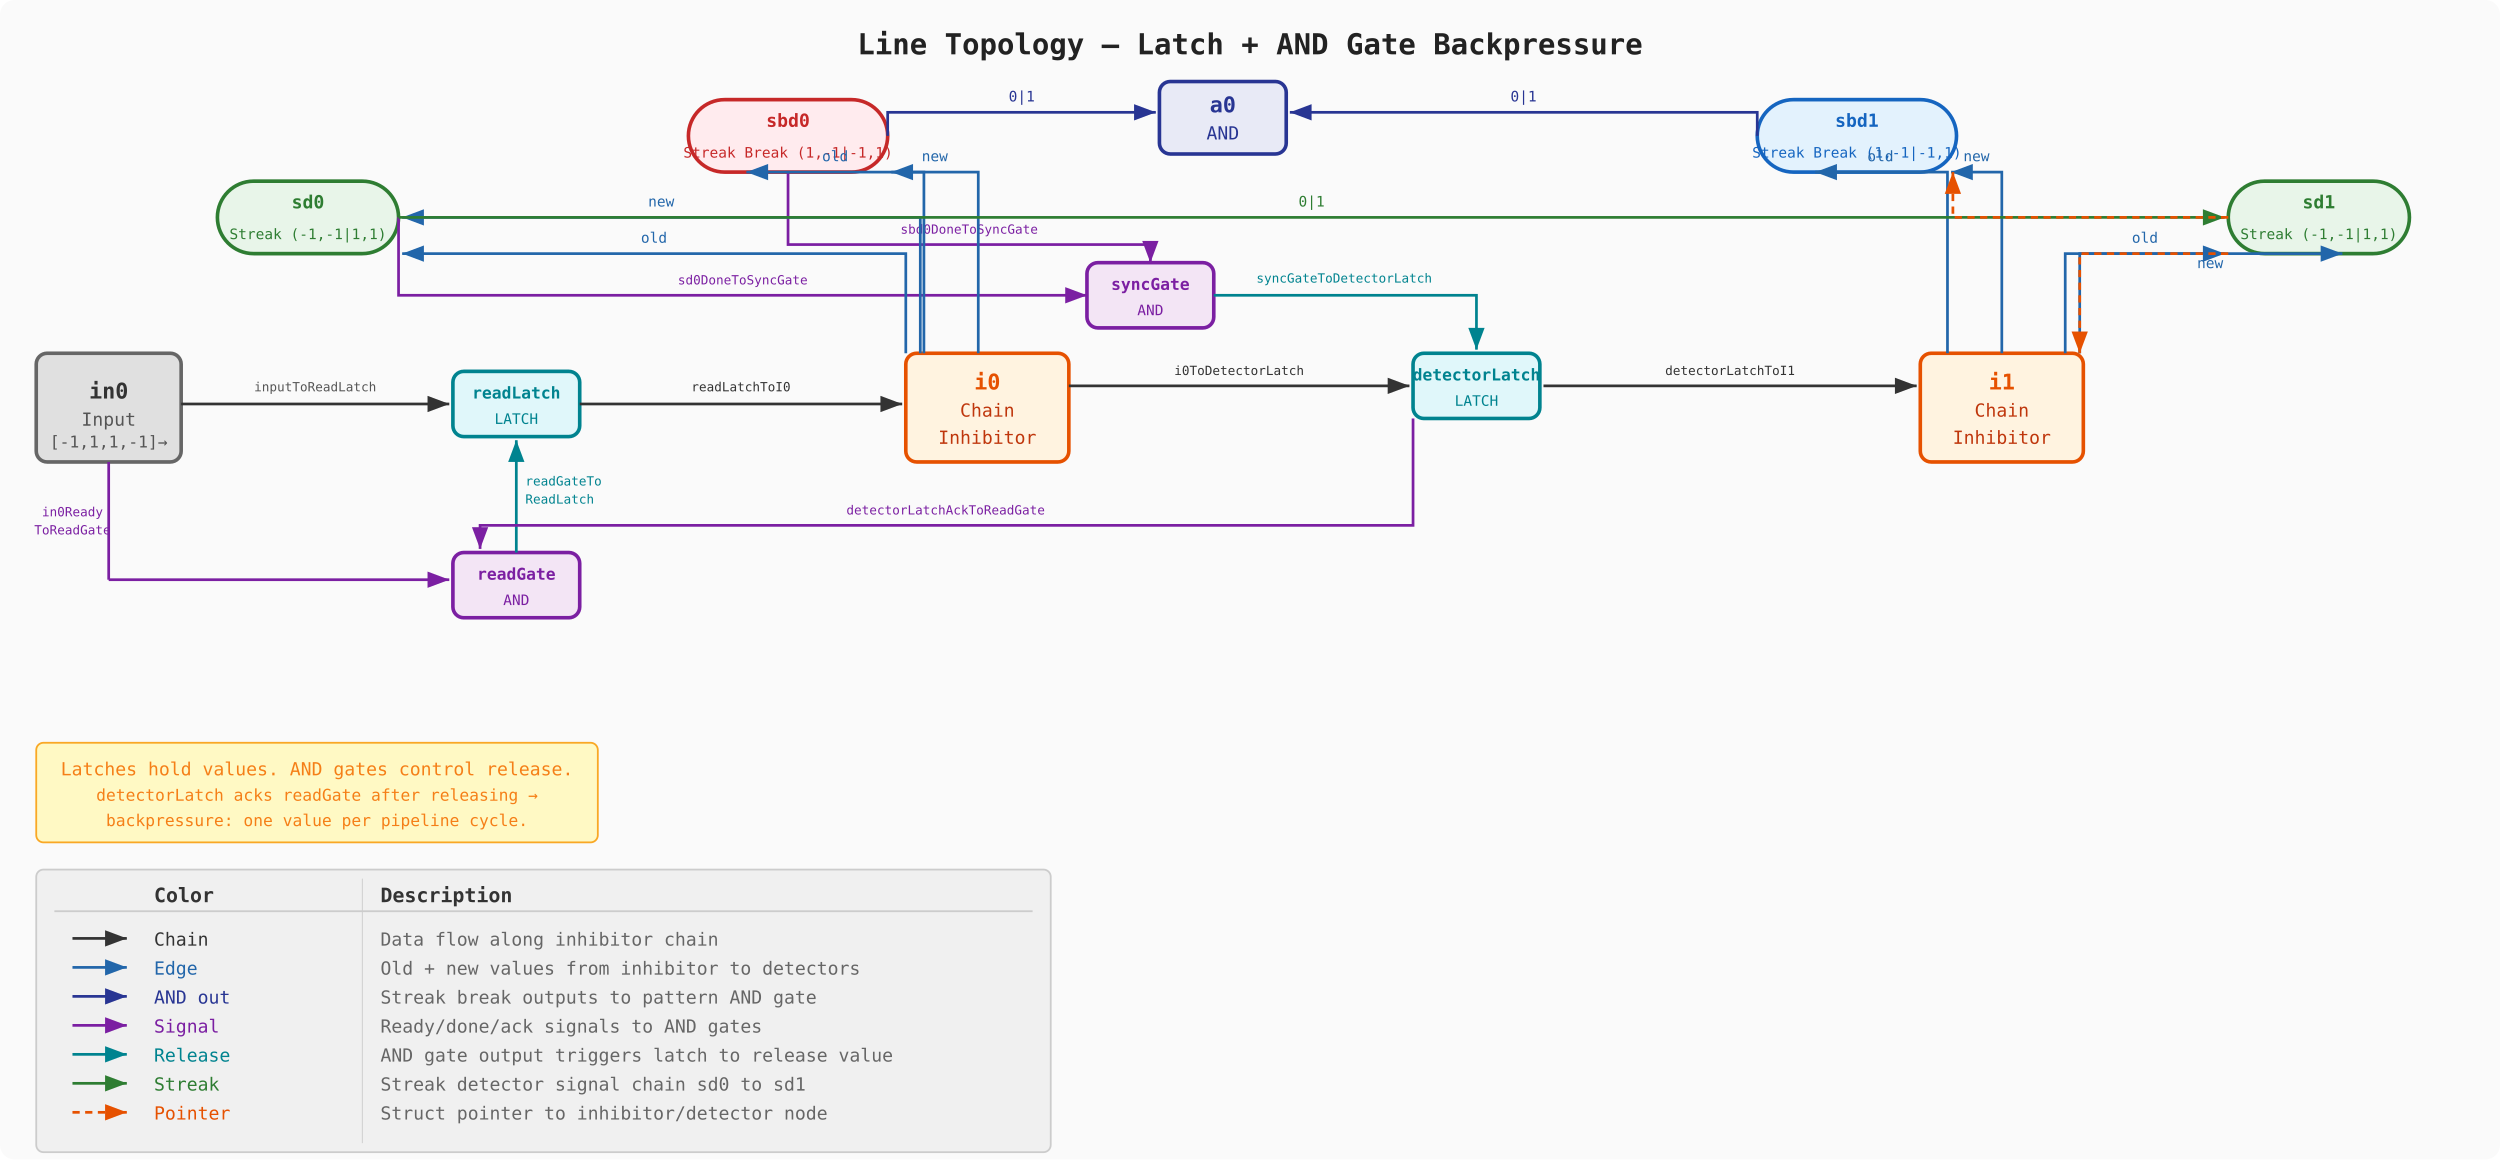
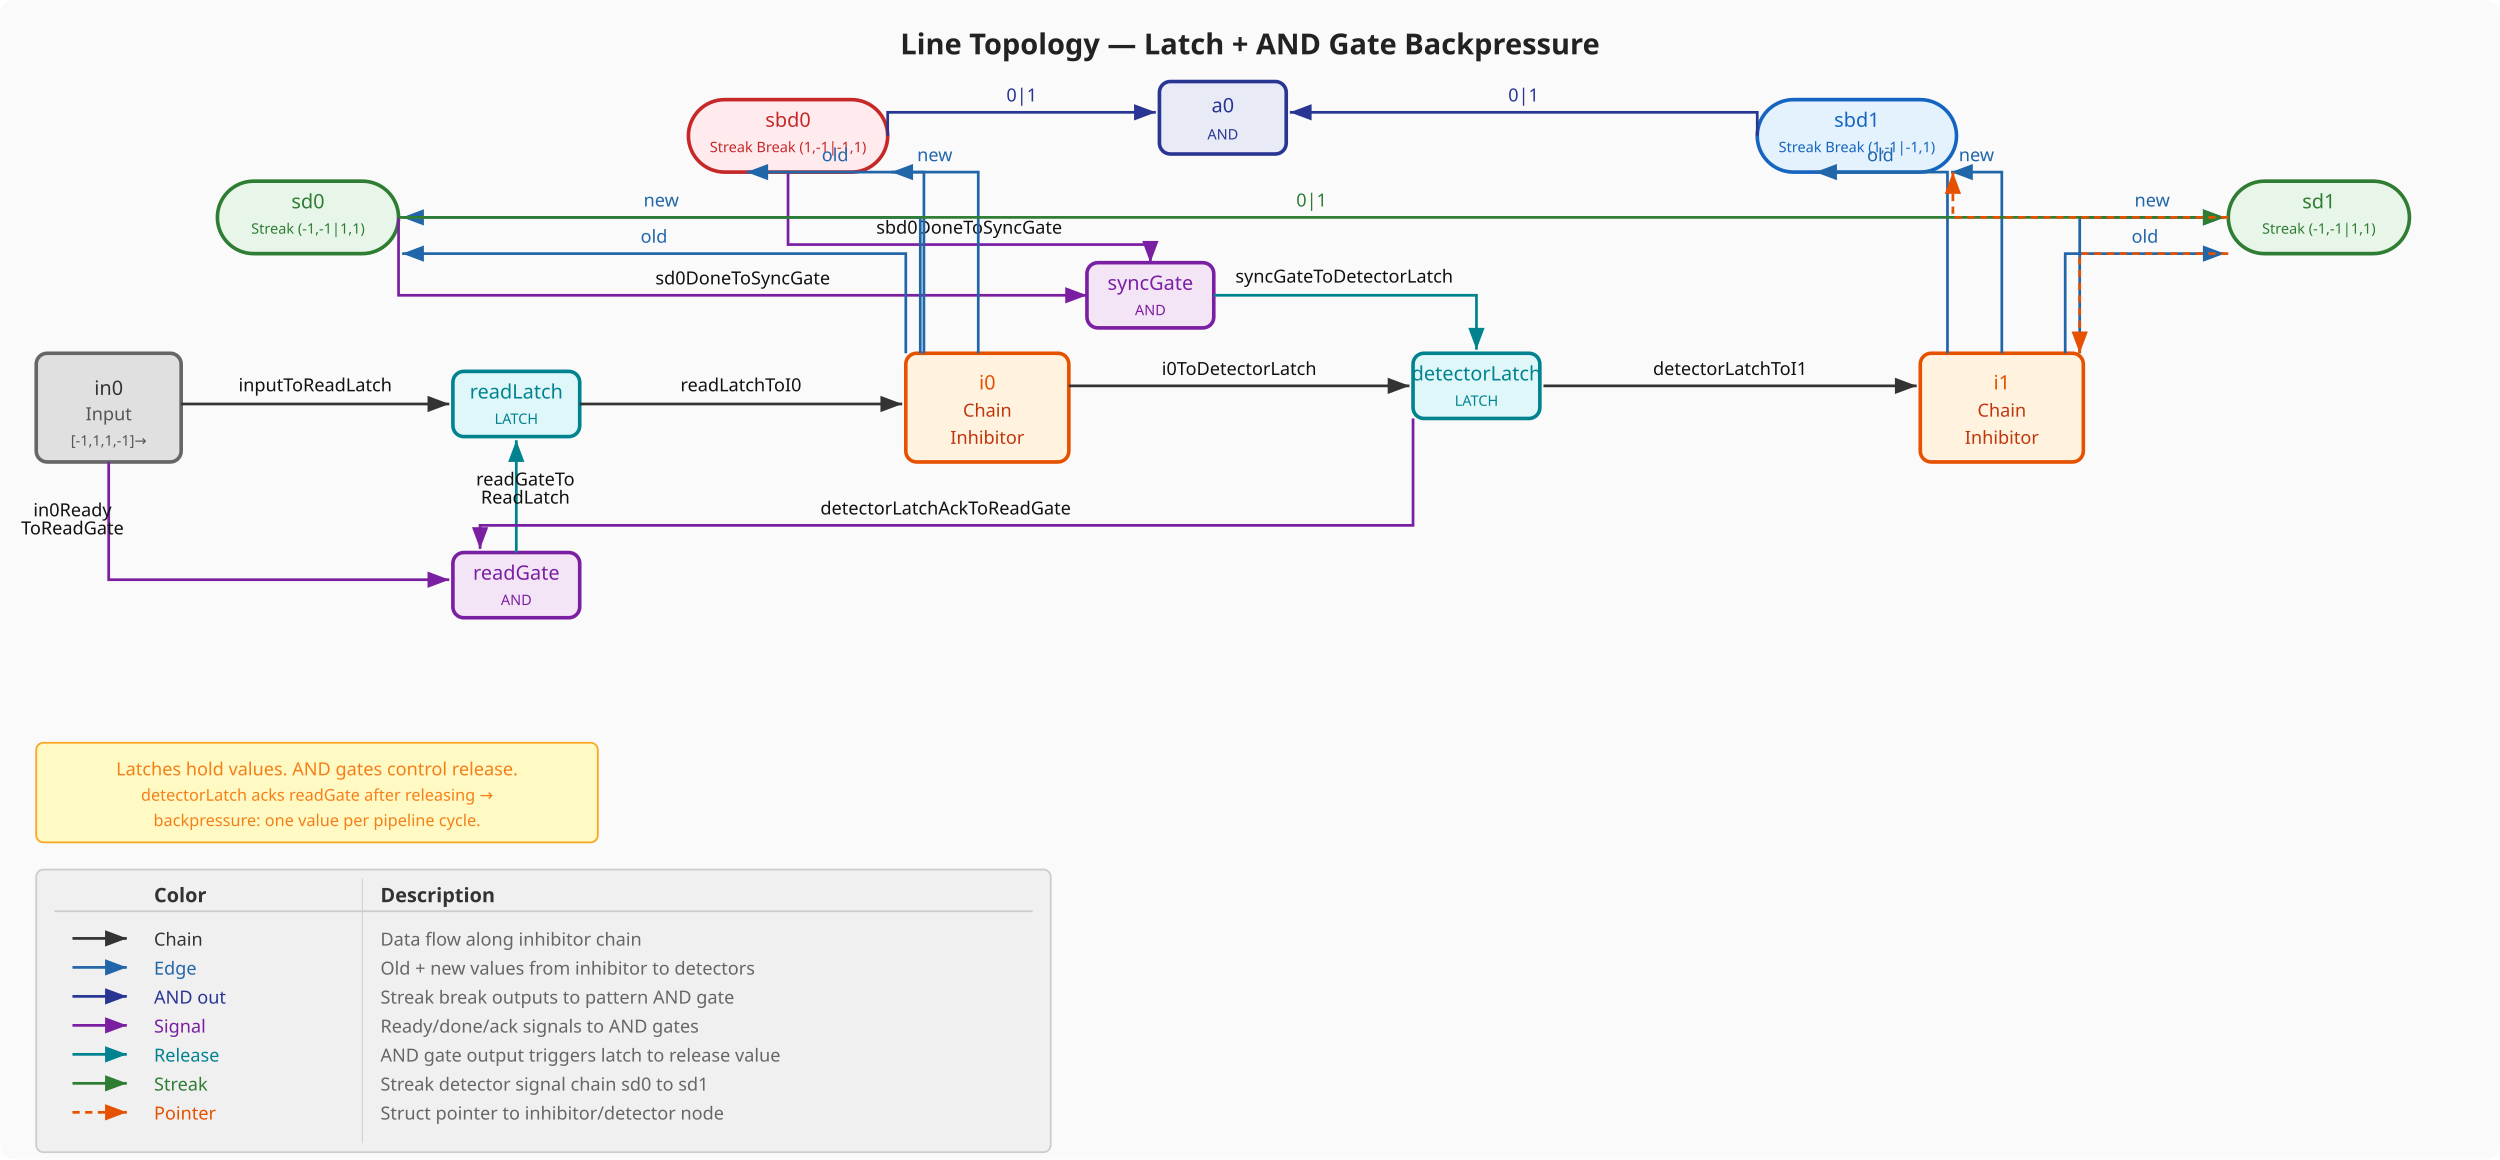
- <svg xmlns="http://www.w3.org/2000/svg" viewBox="0 0 1380 640" font-family="monospace" font-size="12">
+ <svg xmlns="http://www.w3.org/2000/svg" viewBox="0 0 1380 640" font-weight="400" font-family="ui-sans-serif, system-ui, sans-serif">
+   <style>
+     svg { font-family: ui-sans-serif, system-ui, sans-serif; font-size: 12px; font-weight: 400; }
+ 
+     /* ── Background ─────────────────────────────────────────── */
+     .diagram-bg { fill: #fafafa; }
+ 
+     /* ── Node shapes ─────────────────────────────────────────── */
+     .shape-input    { fill: #e0e0e0; stroke: #666;    stroke-width: 2; }
+     .shape-inhibitor{ fill: #fff3e0; stroke: #e65100; stroke-width: 2; }
+     .shape-latch    { fill: #e0f7fa; stroke: #00838f; stroke-width: 2; }
+     .shape-and-gate { fill: #f3e5f5; stroke: #7b1fa2; stroke-width: 2; }
+     .shape-pattern-and { fill: #e8eaf6; stroke: #283593; stroke-width: 2; }
+     .shape-sbd0     { fill: #ffebee; stroke: #c62828; stroke-width: 2; }
+     .shape-sbd1     { fill: #e3f2fd; stroke: #1565c0; stroke-width: 2; }
+     .shape-sd       { fill: #e8f5e9; stroke: #2e7d32; stroke-width: 2; }
+ 
+     /* ── Node text ───────────────────────────────────────────── */
+     .node-title    { text-anchor: middle; font-weight: normal; font-size: 11px; }
+     .node-sublabel { text-anchor: middle; font-weight: normal; font-size: 10px; }
+     .node-type     { text-anchor: middle; font-weight: normal; font-size: 8px; }
+ 
+     .text-input    { fill: #333; }
+     .text-sublabel { fill: #555; }
+     .text-inhibitor{ fill: #e65100; }
+     .text-inhibitor-sub { fill: #bf360c; }
+     .text-latch    { fill: #00838f; }
+     .text-and-gate { fill: #7b1fa2; }
+     .text-pattern-and { fill: #283593; }
+     .text-sbd0     { fill: #c62828; }
+     .text-sbd1     { fill: #1565c0; }
+     .text-sd       { fill: #2e7d32; }
+ 
+     /* ── Edge lines ──────────────────────────────────────────── */
+     .chain           { stroke: #333;    stroke-width: 1.5px; fill: none; marker-end: url(#arrow); }
+     .edge-connection { stroke: #2266aa; stroke-width: 1.5px; fill: none; marker-end: url(#arrow-blue); }
+     .and-out         { stroke: #283593; stroke-width: 1.5px; fill: none; marker-end: url(#arrow-indigo); }
+     .signal          { stroke: #7b1fa2; stroke-width: 1.5px; fill: none; marker-end: url(#arrow-magenta); }
+     .release         { stroke: #00838f; stroke-width: 1.5px; fill: none; marker-end: url(#arrow-teal); }
+     .streak          { stroke: #2e7d32; stroke-width: 1.5px; fill: none; marker-end: url(#arrow-green); }
+     .pointer         { stroke: #e65100; stroke-width: 1.5px; fill: none; stroke-dasharray: 4 3; marker-end: url(#arrow-orange); }
+ 
+     /* ── Edge labels ─────────────────────────────────────────── */
+     .edge-label  { font-size: 10px; text-anchor: middle; }
+     .value-label { font-size: 10px; text-anchor: middle; }
+ 
+     /* ── Annotation / legend ─────────────────────────────────── */
+     .behavior-note-bg  { fill: #fff9c4; stroke: #f9a825; }
+     .behavior-note-text { fill: #f57f17; text-anchor: middle; }
+     .legend-bg         { fill: #f0f0f0; stroke: #ccc; }
+     .legend-heading    { font-weight: bold; font-size: 11px; fill: #333; }
+     .legend-name       { font-size: 10px; }
+     .legend-desc       { font-size: 10px; fill: #666; }
+     .legend-divider    { stroke: #ccc; }
+     .title-text        { font-size: 16px; font-weight: bold; fill: #222; text-anchor: middle; }
+   </style>
  <defs>
    <marker id="arrow" markerWidth="8" markerHeight="6" refX="8" refY="3" orient="auto">
      <path d="M0,0 L8,3 L0,6" fill="#333" />
    </marker>
    <marker id="arrow-blue" markerWidth="8" markerHeight="6" refX="8" refY="3" orient="auto">
      <path d="M0,0 L8,3 L0,6" fill="#2266aa" />
    </marker>
    <marker id="arrow-indigo" markerWidth="8" markerHeight="6" refX="8" refY="3" orient="auto">
      <path d="M0,0 L8,3 L0,6" fill="#283593" />
    </marker>
    <marker id="arrow-green" markerWidth="8" markerHeight="6" refX="8" refY="3" orient="auto">
      <path d="M0,0 L8,3 L0,6" fill="#2e7d32" />
    </marker>
    <marker id="arrow-orange" markerWidth="8" markerHeight="6" refX="8" refY="3" orient="auto">
      <path d="M0,0 L8,3 L0,6" fill="#e65100" />
    </marker>
    <marker id="arrow-magenta" markerWidth="8" markerHeight="6" refX="8" refY="3" orient="auto">
      <path d="M0,0 L8,3 L0,6" fill="#7b1fa2" />
    </marker>
    <marker id="arrow-teal" markerWidth="8" markerHeight="6" refX="8" refY="3" orient="auto">
      <path d="M0,0 L8,3 L0,6" fill="#00838f" />
    </marker>
  </defs>
-   <rect width="1380" height="640" fill="#fafafa" rx="8" />
-   <text x="690" y="30" text-anchor="middle" font-size="16" font-weight="bold" fill="#222">Line Topology — Latch + AND Gate Backpressure</text>
-   <rect x="640" y="45" width="70" height="40" fill="#e8eaf6" stroke="#283593" rx="6" stroke-width="2" />
-   <text x="675" y="62" text-anchor="middle" font-weight="bold" fill="#283593">a0</text>
-   <text x="675" y="77" text-anchor="middle" font-size="10" fill="#283593">AND</text>
-   <rect x="380" y="55" width="110" height="40" fill="#ffebee" stroke="#c62828" rx="20" stroke-width="2" />
-   <text x="435" y="70" text-anchor="middle" font-weight="bold" font-size="10" fill="#c62828">sbd0</text>
-   <text x="435" y="87" text-anchor="middle" font-size="8" fill="#c62828">Streak Break (1,-1|-1,1)</text>
-   <rect x="970" y="55" width="110" height="40" fill="#e3f2fd" stroke="#1565c0" rx="20" stroke-width="2" />
-   <text x="1025" y="70" text-anchor="middle" font-weight="bold" font-size="10" fill="#1565c0">sbd1</text>
-   <text x="1025" y="87" text-anchor="middle" font-size="8" fill="#1565c0">Streak Break (1,-1|-1,1)</text>
-   <rect x="20" y="195" width="80" height="60" fill="#e0e0e0" stroke="#666" rx="6" stroke-width="2" />
-   <text x="60" y="220" text-anchor="middle" font-weight="bold" fill="#333">in0</text>
-   <text x="60" y="235" text-anchor="middle" font-size="10" fill="#555">Input</text>
-   <text x="60" y="247" text-anchor="middle" font-size="9" fill="#555">[-1,1,1,-1]→</text>
-   <rect x="250" y="205" width="70" height="36" fill="#e0f7fa" stroke="#00838f" rx="6" stroke-width="2" />
-   <text x="285" y="220" text-anchor="middle" font-weight="bold" font-size="9" fill="#00838f">readLatch</text>
-   <text x="285" y="234" text-anchor="middle" font-size="8" fill="#00838f">LATCH</text>
-   <rect x="500" y="195" width="90" height="60" fill="#fff3e0" stroke="#e65100" rx="6" stroke-width="2" />
-   <text x="545" y="215" text-anchor="middle" font-weight="bold" fill="#e65100">i0</text>
-   <text x="545" y="230" text-anchor="middle" font-size="10" fill="#bf360c">Chain</text>
-   <text x="545" y="245" text-anchor="middle" font-size="10" fill="#bf360c">Inhibitor</text>
-   <rect x="780" y="195" width="70" height="36" fill="#e0f7fa" stroke="#00838f" rx="6" stroke-width="2" />
-   <text x="815" y="210" text-anchor="middle" font-weight="bold" font-size="9" fill="#00838f">detectorLatch</text>
-   <text x="815" y="224" text-anchor="middle" font-size="8" fill="#00838f">LATCH</text>
-   <rect x="1060" y="195" width="90" height="60" fill="#fff3e0" stroke="#e65100" rx="6" stroke-width="2" />
-   <text x="1105" y="215" text-anchor="middle" font-weight="bold" fill="#e65100">i1</text>
-   <text x="1105" y="230" text-anchor="middle" font-size="10" fill="#bf360c">Chain</text>
-   <text x="1105" y="245" text-anchor="middle" font-size="10" fill="#bf360c">Inhibitor</text>
-   <rect x="250" y="305" width="70" height="36" fill="#f3e5f5" stroke="#7b1fa2" rx="6" stroke-width="2" />
-   <text x="285" y="320" text-anchor="middle" font-weight="bold" font-size="9" fill="#7b1fa2">readGate</text>
-   <text x="285" y="334" text-anchor="middle" font-size="8" fill="#7b1fa2">AND</text>
-   <rect x="600" y="145" width="70" height="36" fill="#f3e5f5" stroke="#7b1fa2" rx="6" stroke-width="2" />
-   <text x="635" y="160" text-anchor="middle" font-weight="bold" font-size="9" fill="#7b1fa2">syncGate</text>
-   <text x="635" y="174" text-anchor="middle" font-size="8" fill="#7b1fa2">AND</text>
-   <rect x="120" y="100" width="100" height="40" fill="#e8f5e9" stroke="#2e7d32" rx="20" stroke-width="2" />
-   <text x="170" y="115" text-anchor="middle" font-weight="bold" font-size="10" fill="#2e7d32">sd0</text>
-   <text x="170" y="132" text-anchor="middle" font-size="8" fill="#2e7d32">Streak (-1,-1|1,1)</text>
-   <rect x="1230" y="100" width="100" height="40" fill="#e8f5e9" stroke="#2e7d32" rx="20" stroke-width="2" />
-   <text x="1280" y="115" text-anchor="middle" font-weight="bold" font-size="10" fill="#2e7d32">sd1</text>
-   <text x="1280" y="132" text-anchor="middle" font-size="8" fill="#2e7d32">Streak (-1,-1|1,1)</text>
-   <line x1="100" y1="223" x2="248" y2="223" stroke="#333" stroke-width="1.5" marker-end="url(#arrow)" />
-   <text x="174" y="216" text-anchor="middle" font-size="7" fill="#555">inputToReadLatch</text>
-   <line x1="320" y1="223" x2="498" y2="223" stroke="#333" stroke-width="1.5" marker-end="url(#arrow)" />
-   <text x="409" y="216" text-anchor="middle" font-size="7" fill="#333">readLatchToI0</text>
-   <line x1="590" y1="213" x2="778" y2="213" stroke="#333" stroke-width="1.5" marker-end="url(#arrow)" />
-   <text x="684" y="207" text-anchor="middle" font-size="7" fill="#333">i0ToDetectorLatch</text>
-   <line x1="852" y1="213" x2="1058" y2="213" stroke="#333" stroke-width="1.5" marker-end="url(#arrow)" />
-   <text x="955" y="207" text-anchor="middle" font-size="7" fill="#333">detectorLatchToI1</text>
-   <line x1="60" y1="255" x2="60" y2="320" stroke="#7b1fa2" stroke-width="1.5" />
-   <line x1="60" y1="320" x2="248" y2="320" stroke="#7b1fa2" stroke-width="1.5" marker-end="url(#arrow-magenta)" />
-   <text x="40" y="285" text-anchor="middle" font-size="7" fill="#7b1fa2">in0Ready</text>
-   <text x="40" y="295" text-anchor="middle" font-size="7" fill="#7b1fa2">ToReadGate</text>
-   <line x1="285" y1="305" x2="285" y2="243" stroke="#00838f" stroke-width="1.5" marker-end="url(#arrow-teal)" />
-   <text x="290" y="268" text-anchor="start" font-size="7" fill="#00838f">readGateTo</text>
-   <text x="290" y="278" text-anchor="start" font-size="7" fill="#00838f">ReadLatch</text>
-   <path d="M670,163 L815,163 L815,193" fill="none" stroke="#00838f" stroke-width="1.5" marker-end="url(#arrow-teal)" />
-   <text x="742" y="156" text-anchor="middle" font-size="7" fill="#00838f">syncGateToDetectorLatch</text>
-   <path d="M780,231 L780,290 L265,290 L265,303" fill="none" stroke="#7b1fa2" stroke-width="1.5" marker-end="url(#arrow-magenta)" />
-   <text x="522" y="284" text-anchor="middle" font-size="7" fill="#7b1fa2">detectorLatchAckToReadGate</text>
-   <path d="M435,95 L435,135 L635,135 L635,145" fill="none" stroke="#7b1fa2" stroke-width="1.5" marker-end="url(#arrow-magenta)" />
-   <text x="535" y="129" text-anchor="middle" font-size="7" fill="#7b1fa2">sbd0DoneToSyncGate</text>
-   <path d="M220,120 L220,163 L600,163" fill="none" stroke="#7b1fa2" stroke-width="1.5" marker-end="url(#arrow-magenta)" />
-   <text x="410" y="157" text-anchor="middle" font-size="7" fill="#7b1fa2">sd0DoneToSyncGate</text>
-   <path d="M510,195 L510,95 L412,95" fill="none" stroke="#2266aa" stroke-width="1.5" marker-end="url(#arrow-blue)" />
-   <text x="461" y="89" text-anchor="middle" font-size="8" fill="#2266aa">old</text>
-   <path d="M540,195 L540,95 L492,95" fill="none" stroke="#2266aa" stroke-width="1.5" marker-end="url(#arrow-blue)" />
-   <text x="516" y="89" text-anchor="middle" font-size="8" fill="#2266aa">new</text>
-   <path d="M500,195 L500,140 L222,140" fill="none" stroke="#2266aa" stroke-width="1.5" marker-end="url(#arrow-blue)" />
-   <text x="361" y="134" text-anchor="middle" font-size="8" fill="#2266aa">old</text>
-   <path d="M508,195 L508,120 L222,120" fill="none" stroke="#2266aa" stroke-width="1.5" marker-end="url(#arrow-blue)" />
-   <text x="365" y="114" text-anchor="middle" font-size="8" fill="#2266aa">new</text>
-   <path d="M1075,195 L1075,95 L1002,95" fill="none" stroke="#2266aa" stroke-width="1.5" marker-end="url(#arrow-blue)" />
-   <text x="1038" y="89" text-anchor="middle" font-size="8" fill="#2266aa">old</text>
-   <path d="M1105,195 L1105,95 L1077,95" fill="none" stroke="#2266aa" stroke-width="1.5" marker-end="url(#arrow-blue)" />
-   <text x="1091" y="89" text-anchor="middle" font-size="8" fill="#2266aa">new</text>
-   <path d="M1140,195 L1140,140 L1228,140" fill="none" stroke="#2266aa" stroke-width="1.5" marker-end="url(#arrow-blue)" />
-   <text x="1184" y="134" text-anchor="middle" font-size="8" fill="#2266aa">old</text>
-   <path d="M1148,195 L1148,140 L1293,140" fill="none" stroke="#2266aa" stroke-width="1.5" marker-end="url(#arrow-blue)" />
-   <text x="1220" y="148" text-anchor="middle" font-size="8" fill="#2266aa">new</text>
-   <path d="M490,75 L490,62 L638,62" fill="none" stroke="#283593" stroke-width="1.5" marker-end="url(#arrow-indigo)" />
-   <text x="564" y="56" text-anchor="middle" font-size="8" fill="#283593">0|1</text>
-   <path d="M970,75 L970,62 L712,62" fill="none" stroke="#283593" stroke-width="1.5" marker-end="url(#arrow-indigo)" />
-   <text x="841" y="56" text-anchor="middle" font-size="8" fill="#283593">0|1</text>
-   <line x1="220" y1="120" x2="1228" y2="120" stroke="#2e7d32" stroke-width="1.5" marker-end="url(#arrow-green)" />
-   <text x="724" y="114" text-anchor="middle" font-size="8" fill="#2e7d32">0|1</text>
-   <path d="M1230,140 L1148,140 L1148,195" fill="none" stroke="#e65100" stroke-width="1.5" stroke-dasharray="4,3" marker-end="url(#arrow-orange)" />
-   <path d="M1230,120 L1078,120 L1078,95" fill="none" stroke="#e65100" stroke-width="1.5" stroke-dasharray="4,3" marker-end="url(#arrow-orange)" />
-   <rect x="20" y="410" width="310" height="55" fill="#fff9c4" stroke="#f9a825" rx="4" />
-   <text x="175" y="428" text-anchor="middle" font-size="10" fill="#f57f17">Latches hold values. AND gates control release.</text>
-   <text x="175" y="442" text-anchor="middle" font-size="9" fill="#f57f17">detectorLatch acks readGate after releasing →</text>
-   <text x="175" y="456" text-anchor="middle" font-size="9" fill="#f57f17">backpressure: one value per pipeline cycle.</text>
-   <rect x="20" y="480" width="560" height="156" fill="#f0f0f0" rx="4" stroke="#ccc" />
-   <text x="85" y="498" text-anchor="start" font-weight="bold" fill="#333" font-size="11">Color</text>
-   <text x="210" y="498" text-anchor="start" font-weight="bold" fill="#333" font-size="11">Description</text>
-   <line x1="30" y1="503" x2="570" y2="503" stroke="#ccc" stroke-width="1" />
-   <line x1="200" y1="485" x2="200" y2="631" stroke="#ccc" stroke-width="0.5" />
-   <line x1="40" y1="518" x2="70" y2="518" stroke="#333" stroke-width="1.5" marker-end="url(#arrow)" />
-   <text x="85" y="522" text-anchor="start" fill="#333" font-size="10">Chain</text>
-   <text x="210" y="522" text-anchor="start" fill="#666" font-size="10">Data flow along inhibitor chain</text>
-   <line x1="40" y1="534" x2="70" y2="534" stroke="#2266aa" stroke-width="1.5" marker-end="url(#arrow-blue)" />
-   <text x="85" y="538" text-anchor="start" fill="#2266aa" font-size="10">Edge</text>
-   <text x="210" y="538" text-anchor="start" fill="#666" font-size="10">Old + new values from inhibitor to detectors</text>
-   <line x1="40" y1="550" x2="70" y2="550" stroke="#283593" stroke-width="1.5" marker-end="url(#arrow-indigo)" />
-   <text x="85" y="554" text-anchor="start" fill="#283593" font-size="10">AND out</text>
-   <text x="210" y="554" text-anchor="start" fill="#666" font-size="10">Streak break outputs to pattern AND gate</text>
-   <line x1="40" y1="566" x2="70" y2="566" stroke="#7b1fa2" stroke-width="1.5" marker-end="url(#arrow-magenta)" />
-   <text x="85" y="570" text-anchor="start" fill="#7b1fa2" font-size="10">Signal</text>
-   <text x="210" y="570" text-anchor="start" fill="#666" font-size="10">Ready/done/ack signals to AND gates</text>
-   <line x1="40" y1="582" x2="70" y2="582" stroke="#00838f" stroke-width="1.5" marker-end="url(#arrow-teal)" />
-   <text x="85" y="586" text-anchor="start" fill="#00838f" font-size="10">Release</text>
-   <text x="210" y="586" text-anchor="start" fill="#666" font-size="10">AND gate output triggers latch to release value</text>
-   <line x1="40" y1="598" x2="70" y2="598" stroke="#2e7d32" stroke-width="1.5" marker-end="url(#arrow-green)" />
-   <text x="85" y="602" text-anchor="start" fill="#2e7d32" font-size="10">Streak</text>
-   <text x="210" y="602" text-anchor="start" fill="#666" font-size="10">Streak detector signal chain sd0 to sd1</text>
-   <line x1="40" y1="614" x2="70" y2="614" stroke="#e65100" stroke-width="1.5" stroke-dasharray="4,3" marker-end="url(#arrow-orange)" />
-   <text x="85" y="618" text-anchor="start" fill="#e65100" font-size="10">Pointer</text>
-   <text x="210" y="618" text-anchor="start" fill="#666" font-size="10">Struct pointer to inhibitor/detector node</text>
+   <rect width="1380" height="640" rx="8" class="diagram-bg" />
+   <text x="690" y="30" class="title-text">Line Topology — Latch + AND Gate Backpressure</text>
+   <g id="node-a0" data-role="pattern-and-gate">
+     <rect x="640" y="45" width="70" height="40" rx="6" class="shape-pattern-and" />
+     <text x="675" y="62" font-weight="100" class="node-title text-pattern-and">a0</text>
+     <text x="675" y="77" font-weight="100" class="node-type text-pattern-and">AND</text>
+   </g>
+   <g id="node-sbd0" data-role="streak-break-detector" data-index="0">
+     <rect x="380" y="55" width="110" height="40" rx="20" class="shape-sbd0" />
+     <text x="435" y="70" font-weight="100" class="node-title text-sbd0">sbd0</text>
+     <text x="435" y="84" font-weight="100" class="node-type text-sbd0">Streak Break (1,-1|-1,1)</text>
+   </g>
+   <g id="node-sbd1" data-role="streak-break-detector" data-index="1">
+     <rect x="970" y="55" width="110" height="40" rx="20" class="shape-sbd1" />
+     <text x="1025" y="70" font-weight="100" class="node-title text-sbd1">sbd1</text>
+     <text x="1025" y="84" font-weight="100" class="node-type text-sbd1">Streak Break (1,-1|-1,1)</text>
+   </g>
+   <g id="node-in0" data-role="input">
+     <rect x="20" y="195" width="80" height="60" rx="6" class="shape-input" />
+     <text x="60" y="218" font-weight="100" class="node-title text-input">in0</text>
+     <text x="60" y="232" font-weight="100" class="node-sublabel text-sublabel">Input</text>
+     <text x="60" y="246" font-weight="100" class="node-type text-sublabel">[-1,1,1,-1]→</text>
+   </g>
+   <g id="node-readLatch" data-role="latch">
+     <rect x="250" y="205" width="70" height="36" rx="6" class="shape-latch" />
+     <text x="285" y="220" font-weight="100" class="node-title text-latch">readLatch</text>
+     <text x="285" y="234" font-weight="100" class="node-type text-latch">LATCH</text>
+   </g>
+   <g id="node-i0" data-role="inhibitor" data-index="0">
+     <rect x="500" y="195" width="90" height="60" rx="6" class="shape-inhibitor" />
+     <text x="545" y="215" font-weight="100" class="node-title text-inhibitor">i0</text>
+     <text x="545" y="230" font-weight="100" class="node-sublabel text-inhibitor-sub">Chain</text>
+     <text x="545" y="245" font-weight="100" class="node-sublabel text-inhibitor-sub">Inhibitor</text>
+   </g>
+   <g id="node-detectorLatch" data-role="latch">
+     <rect x="780" y="195" width="70" height="36" rx="6" class="shape-latch" />
+     <text x="815" y="210" font-weight="100" class="node-title text-latch">detectorLatch</text>
+     <text x="815" y="224" font-weight="100" class="node-type text-latch">LATCH</text>
+   </g>
+   <g id="node-i1" data-role="inhibitor" data-index="1">
+     <rect x="1060" y="195" width="90" height="60" rx="6" class="shape-inhibitor" />
+     <text x="1105" y="215" font-weight="100" class="node-title text-inhibitor">i1</text>
+     <text x="1105" y="230" font-weight="100" class="node-sublabel text-inhibitor-sub">Chain</text>
+     <text x="1105" y="245" font-weight="100" class="node-sublabel text-inhibitor-sub">Inhibitor</text>
+   </g>
+   <g id="node-readGate" data-role="and-gate">
+     <rect x="250" y="305" width="70" height="36" rx="6" class="shape-and-gate" />
+     <text x="285" y="320" font-weight="100" class="node-title text-and-gate">readGate</text>
+     <text x="285" y="334" font-weight="100" class="node-type text-and-gate">AND</text>
+   </g>
+   <g id="node-syncGate" data-role="and-gate">
+     <rect x="600" y="145" width="70" height="36" rx="6" class="shape-and-gate" />
+     <text x="635" y="160" font-weight="100" class="node-title text-and-gate">syncGate</text>
+     <text x="635" y="174" font-weight="100" class="node-type text-and-gate">AND</text>
+   </g>
+   <g id="node-sd0" data-role="streak-detector" data-index="0">
+     <rect x="120" y="100" width="100" height="40" rx="20" class="shape-sd" />
+     <text x="170" y="115" font-weight="100" class="node-title text-sd">sd0</text>
+     <text x="170" y="129" font-weight="100" class="node-type text-sd">Streak (-1,-1|1,1)</text>
+   </g>
+   <g id="node-sd1" data-role="streak-detector" data-index="1">
+     <rect x="1230" y="100" width="100" height="40" rx="20" class="shape-sd" />
+     <text x="1280" y="115" font-weight="100" class="node-title text-sd">sd1</text>
+     <text x="1280" y="129" font-weight="100" class="node-type text-sd">Streak (-1,-1|1,1)</text>
+   </g>
+   <g id="edge-inputToReadLatch" data-role="edge" class="chain">
+     <line x1="100" y1="223" x2="248" y2="223" />
+     <text x="174" y="216" font-weight="300" fill="#111" stroke="none" class="edge-label">inputToReadLatch</text>
+   </g>
+   <g id="edge-readLatchToI0" data-role="edge" class="chain">
+     <line x1="320" y1="223" x2="498" y2="223" />
+     <text x="409" y="216" font-weight="300" fill="#111" stroke="none" class="edge-label">readLatchToI0</text>
+   </g>
+   <g id="edge-i0ToDetectorLatch" data-role="edge" class="chain">
+     <line x1="590" y1="213" x2="778" y2="213" />
+     <text x="684" y="207" font-weight="300" fill="#111" stroke="none" class="edge-label">i0ToDetectorLatch</text>
+   </g>
+   <g id="edge-detectorLatchToI1" data-role="edge" class="chain">
+     <line x1="852" y1="213" x2="1058" y2="213" />
+     <text x="955" y="207" font-weight="300" fill="#111" stroke="none" class="edge-label">detectorLatchToI1</text>
+   </g>
+   <g id="edge-in0ReadyToReadGate" data-role="edge" class="signal">
+     <path d="M60,255 L60,320 L248,320" />
+     <text x="40" y="285" font-weight="300" fill="#111" stroke="none" class="edge-label" text-anchor="middle">in0Ready</text>
+     <text x="40" y="295" font-weight="300" fill="#111" stroke="none" class="edge-label" text-anchor="middle">ToReadGate</text>
+   </g>
+   <g id="edge-readGateToReadLatch" data-role="edge" class="release">
+     <line x1="285" y1="305" x2="285" y2="243" />
+     <text x="290" y="268" font-weight="300" fill="#111" stroke="none" class="edge-label" text-anchor="start">readGateTo</text>
+     <text x="290" y="278" font-weight="300" fill="#111" stroke="none" class="edge-label" text-anchor="start">ReadLatch</text>
+   </g>
+   <g id="edge-syncGateToDetectorLatch" data-role="edge" class="release">
+     <path d="M670,163 L815,163 L815,193" />
+     <text x="742" y="156" font-weight="300" fill="#111" stroke="none" class="edge-label">syncGateToDetectorLatch</text>
+   </g>
+   <g id="edge-detectorLatchAckToReadGate" data-role="edge" class="signal">
+     <path d="M780,231 L780,290 L265,290 L265,303" />
+     <text x="522" y="284" font-weight="300" fill="#111" stroke="none" class="edge-label">detectorLatchAckToReadGate</text>
+   </g>
+   <g id="edge-sbd0DoneToSyncGate" data-role="edge" class="signal">
+     <path d="M435,95 L435,135 L635,135 L635,145" />
+     <text x="535" y="129" font-weight="300" fill="#111" stroke="none" class="edge-label">sbd0DoneToSyncGate</text>
+   </g>
+   <g id="edge-sd0DoneToSyncGate" data-role="edge" class="signal">
+     <path d="M220,120 L220,163 L600,163" />
+     <text x="410" y="157" font-weight="300" fill="#111" stroke="none" class="edge-label">sd0DoneToSyncGate</text>
+   </g>
+   <g id="edge-i0-sbd0-old" data-role="edge" class="edge-connection">
+     <path d="M510,195 L510,95 L412,95" />
+     <text x="461" y="89" font-weight="300" fill="#2266aa" stroke="none" class="value-label">old</text>
+   </g>
+   <g id="edge-i0-sbd0-new" data-role="edge" class="edge-connection">
+     <path d="M540,195 L540,95 L492,95" />
+     <text x="516" y="89" font-weight="300" fill="#2266aa" stroke="none" class="value-label">new</text>
+   </g>
+   <g id="edge-i0-sd0-old" data-role="edge" class="edge-connection">
+     <path d="M500,195 L500,140 L222,140" />
+     <text x="361" y="134" font-weight="300" fill="#2266aa" stroke="none" class="value-label">old</text>
+   </g>
+   <g id="edge-i0-sd0-new" data-role="edge" class="edge-connection">
+     <path d="M508,195 L508,120 L222,120" />
+     <text x="365" y="114" font-weight="300" fill="#2266aa" stroke="none" class="value-label">new</text>
+   </g>
+   <g id="edge-i1-sbd1-old" data-role="edge" class="edge-connection">
+     <path d="M1075,195 L1075,95 L1002,95" />
+     <text x="1038" y="89" font-weight="300" fill="#2266aa" stroke="none" class="value-label">old</text>
+   </g>
+   <g id="edge-i1-sbd1-new" data-role="edge" class="edge-connection">
+     <path d="M1105,195 L1105,95 L1077,95" />
+     <text x="1091" y="89" font-weight="300" fill="#2266aa" stroke="none" class="value-label">new</text>
+   </g>
+   <g id="edge-i1-sd1-old" data-role="edge" class="edge-connection">
+     <path d="M1140,195 L1140,140 L1228,140" />
+     <text x="1184" y="134" font-weight="300" fill="#2266aa" stroke="none" class="value-label">old</text>
+   </g>
+   <g id="edge-i1-sd1-new" data-role="edge" class="edge-connection">
+     <path d="M1148,195 L1148,120 L1228,120" />
+     <text x="1188" y="114" font-weight="300" fill="#2266aa" stroke="none" class="value-label">new</text>
+   </g>
+   <g id="edge-sbd0-a0" data-role="edge" class="and-out">
+     <path d="M490,75 L490,62 L638,62" />
+     <text x="564" y="56" font-weight="300" fill="#283593" stroke="none" class="value-label">0|1</text>
+   </g>
+   <g id="edge-sbd1-a0" data-role="edge" class="and-out">
+     <path d="M970,75 L970,62 L712,62" />
+     <text x="841" y="56" font-weight="300" fill="#283593" stroke="none" class="value-label">0|1</text>
+   </g>
+   <g id="edge-sd0-sd1" data-role="edge" class="streak">
+     <line x1="220" y1="120" x2="1228" y2="120" />
+     <text x="724" y="114" font-weight="300" fill="#2e7d32" stroke="none" class="value-label">0|1</text>
+   </g>
+   <g id="edge-sd1-i1-ptr" data-role="edge" class="pointer">
+     <path d="M1230,140 L1148,140 L1148,195" />
+   </g>
+   <g id="edge-sd1-sbd1-ptr" data-role="edge" class="pointer">
+     <path d="M1230,120 L1078,120 L1078,95" />
+   </g>
+   <g id="annotation-backpressure" data-role="annotation">
+     <rect x="20" y="410" width="310" height="55" rx="4" class="behavior-note-bg" />
+     <text x="175" y="428" font-size="10" class="behavior-note-text">Latches hold values. AND gates control release.</text>
+     <text x="175" y="442" font-size="9" class="behavior-note-text">detectorLatch acks readGate after releasing →</text>
+     <text x="175" y="456" font-size="9" class="behavior-note-text">backpressure: one value per pipeline cycle.</text>
+   </g>
+   <g id="legend" data-role="legend">
+     <rect x="20" y="480" width="560" height="156" rx="4" class="legend-bg" />
+     <text x="85" y="498" text-anchor="start" class="legend-heading">Color</text>
+     <text x="210" y="498" text-anchor="start" class="legend-heading">Description</text>
+     <line x1="30" y1="503" x2="570" y2="503" class="legend-divider" stroke-width="1" />
+     <line x1="200" y1="485" x2="200" y2="631" class="legend-divider" stroke-width="0.5" />
+     <g class="chain">
+       <line x1="40" y1="518" x2="70" y2="518" />
+     </g>
+     <text x="85" y="522" text-anchor="start" class="legend-name" fill="#333">Chain</text>
+     <text x="210" y="522" text-anchor="start" class="legend-desc">Data flow along inhibitor chain</text>
+     <g class="edge-connection">
+       <line x1="40" y1="534" x2="70" y2="534" />
+     </g>
+     <text x="85" y="538" text-anchor="start" class="legend-name" fill="#2266aa">Edge</text>
+     <text x="210" y="538" text-anchor="start" class="legend-desc">Old + new values from inhibitor to detectors</text>
+     <g class="and-out">
+       <line x1="40" y1="550" x2="70" y2="550" />
+     </g>
+     <text x="85" y="554" text-anchor="start" class="legend-name" fill="#283593">AND out</text>
+     <text x="210" y="554" text-anchor="start" class="legend-desc">Streak break outputs to pattern AND gate</text>
+     <g class="signal">
+       <line x1="40" y1="566" x2="70" y2="566" />
+     </g>
+     <text x="85" y="570" text-anchor="start" class="legend-name" fill="#7b1fa2">Signal</text>
+     <text x="210" y="570" text-anchor="start" class="legend-desc">Ready/done/ack signals to AND gates</text>
+     <g class="release">
+       <line x1="40" y1="582" x2="70" y2="582" />
+     </g>
+     <text x="85" y="586" text-anchor="start" class="legend-name" fill="#00838f">Release</text>
+     <text x="210" y="586" text-anchor="start" class="legend-desc">AND gate output triggers latch to release value</text>
+     <g class="streak">
+       <line x1="40" y1="598" x2="70" y2="598" />
+     </g>
+     <text x="85" y="602" text-anchor="start" class="legend-name" fill="#2e7d32">Streak</text>
+     <text x="210" y="602" text-anchor="start" class="legend-desc">Streak detector signal chain sd0 to sd1</text>
+     <g class="pointer">
+       <line x1="40" y1="614" x2="70" y2="614" />
+     </g>
+     <text x="85" y="618" text-anchor="start" class="legend-name" fill="#e65100">Pointer</text>
+     <text x="210" y="618" text-anchor="start" class="legend-desc">Struct pointer to inhibitor/detector node</text>
+   </g>
</svg>
